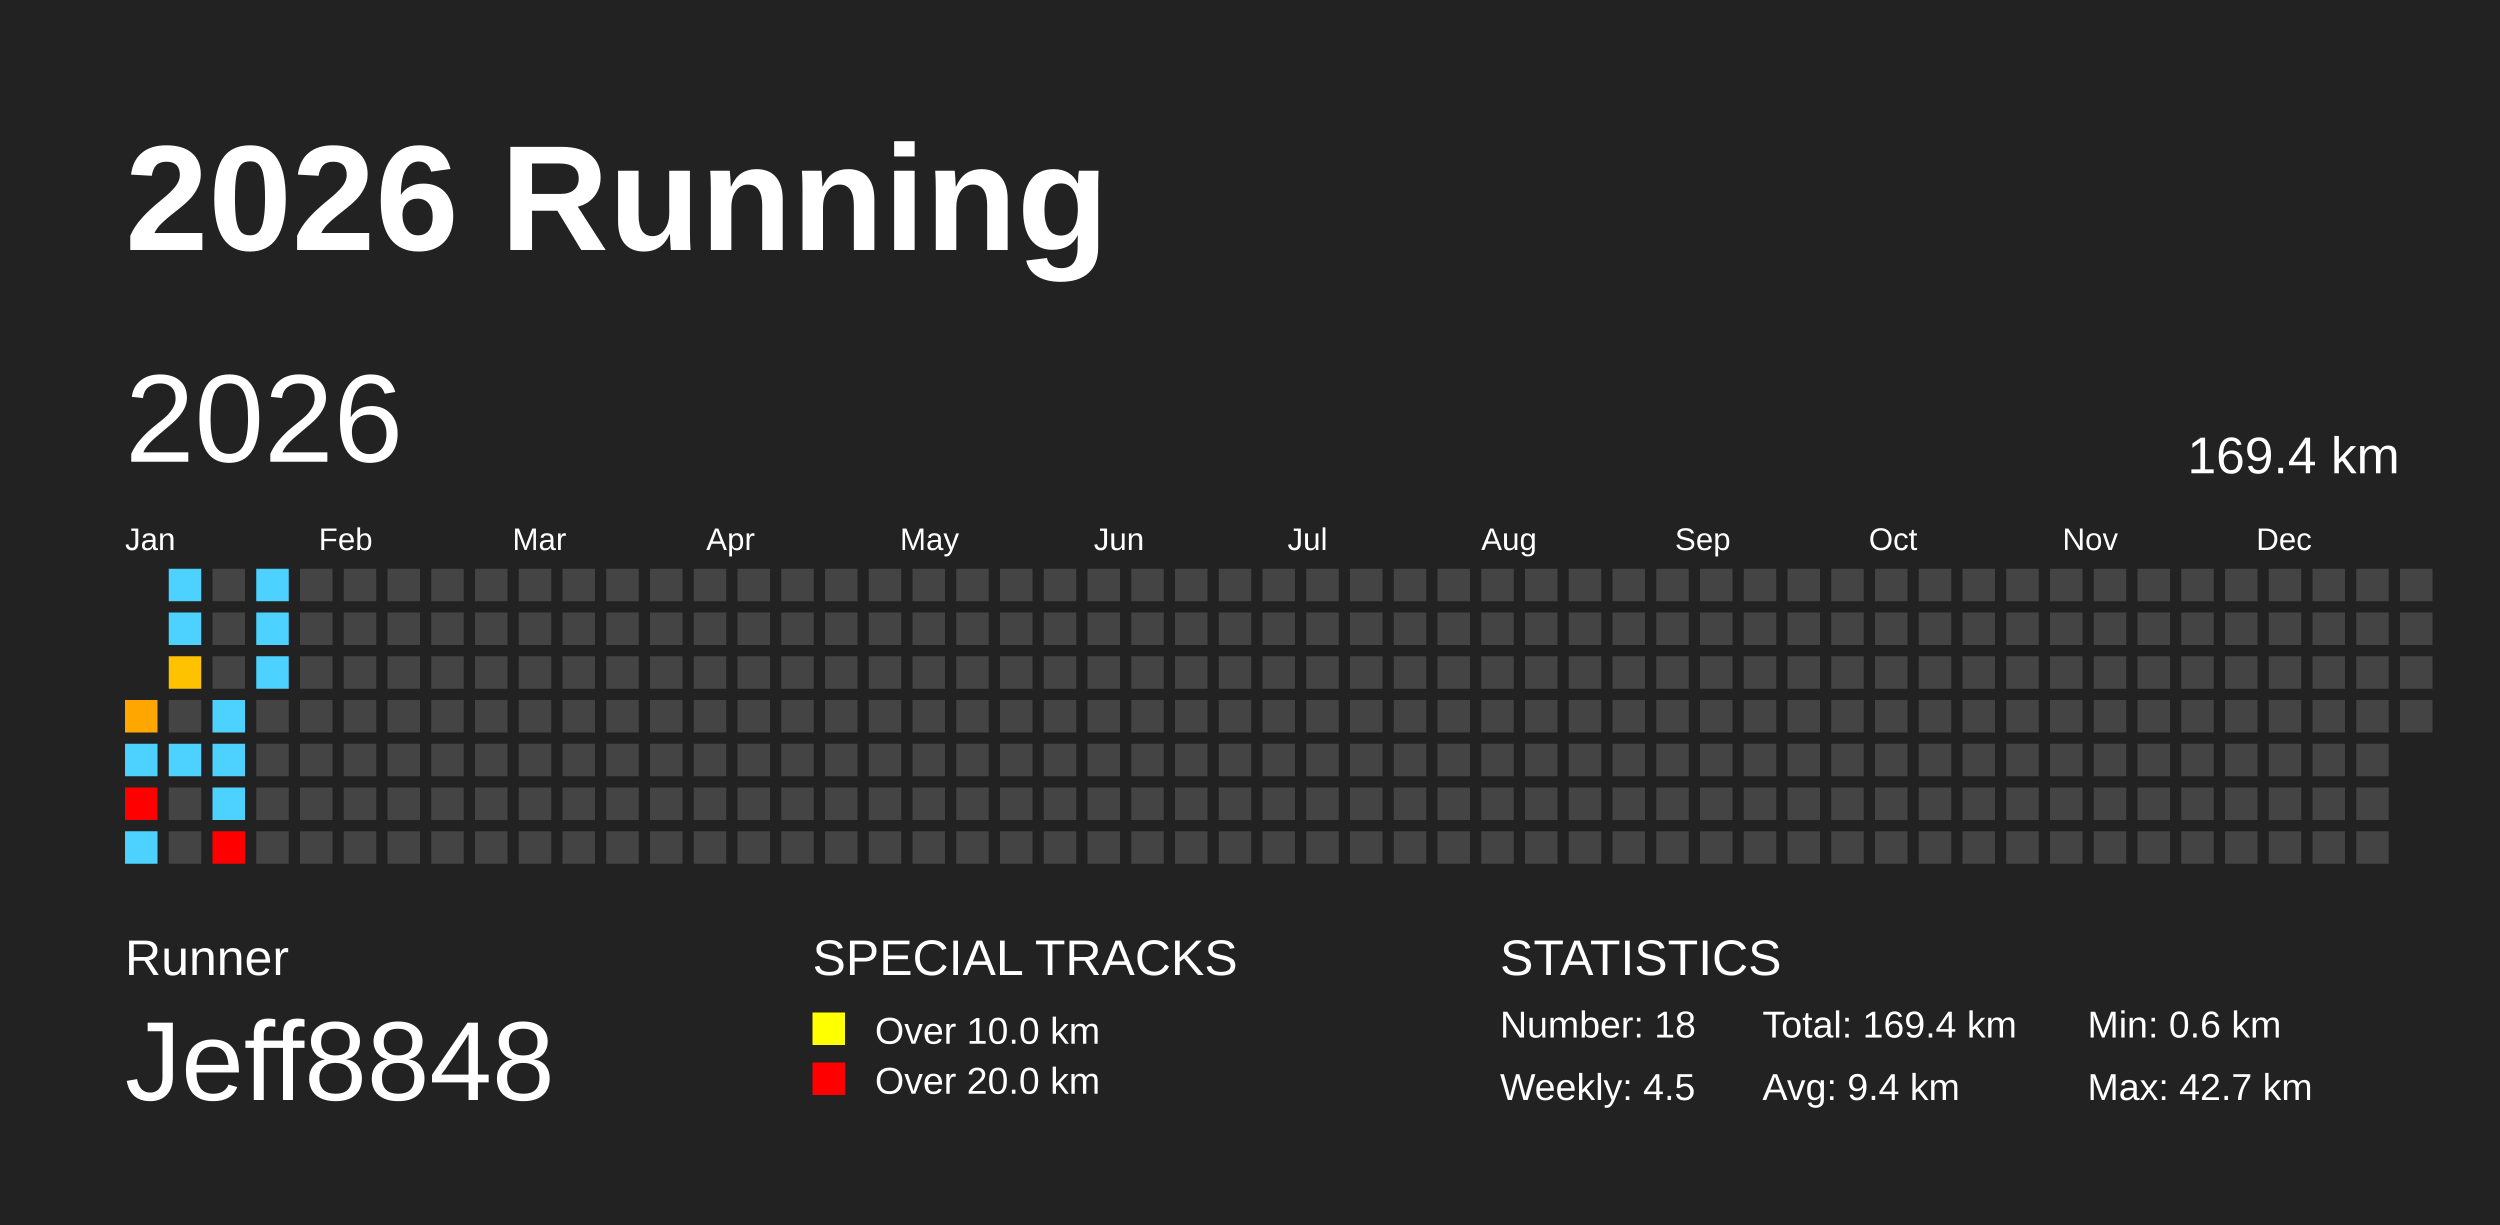
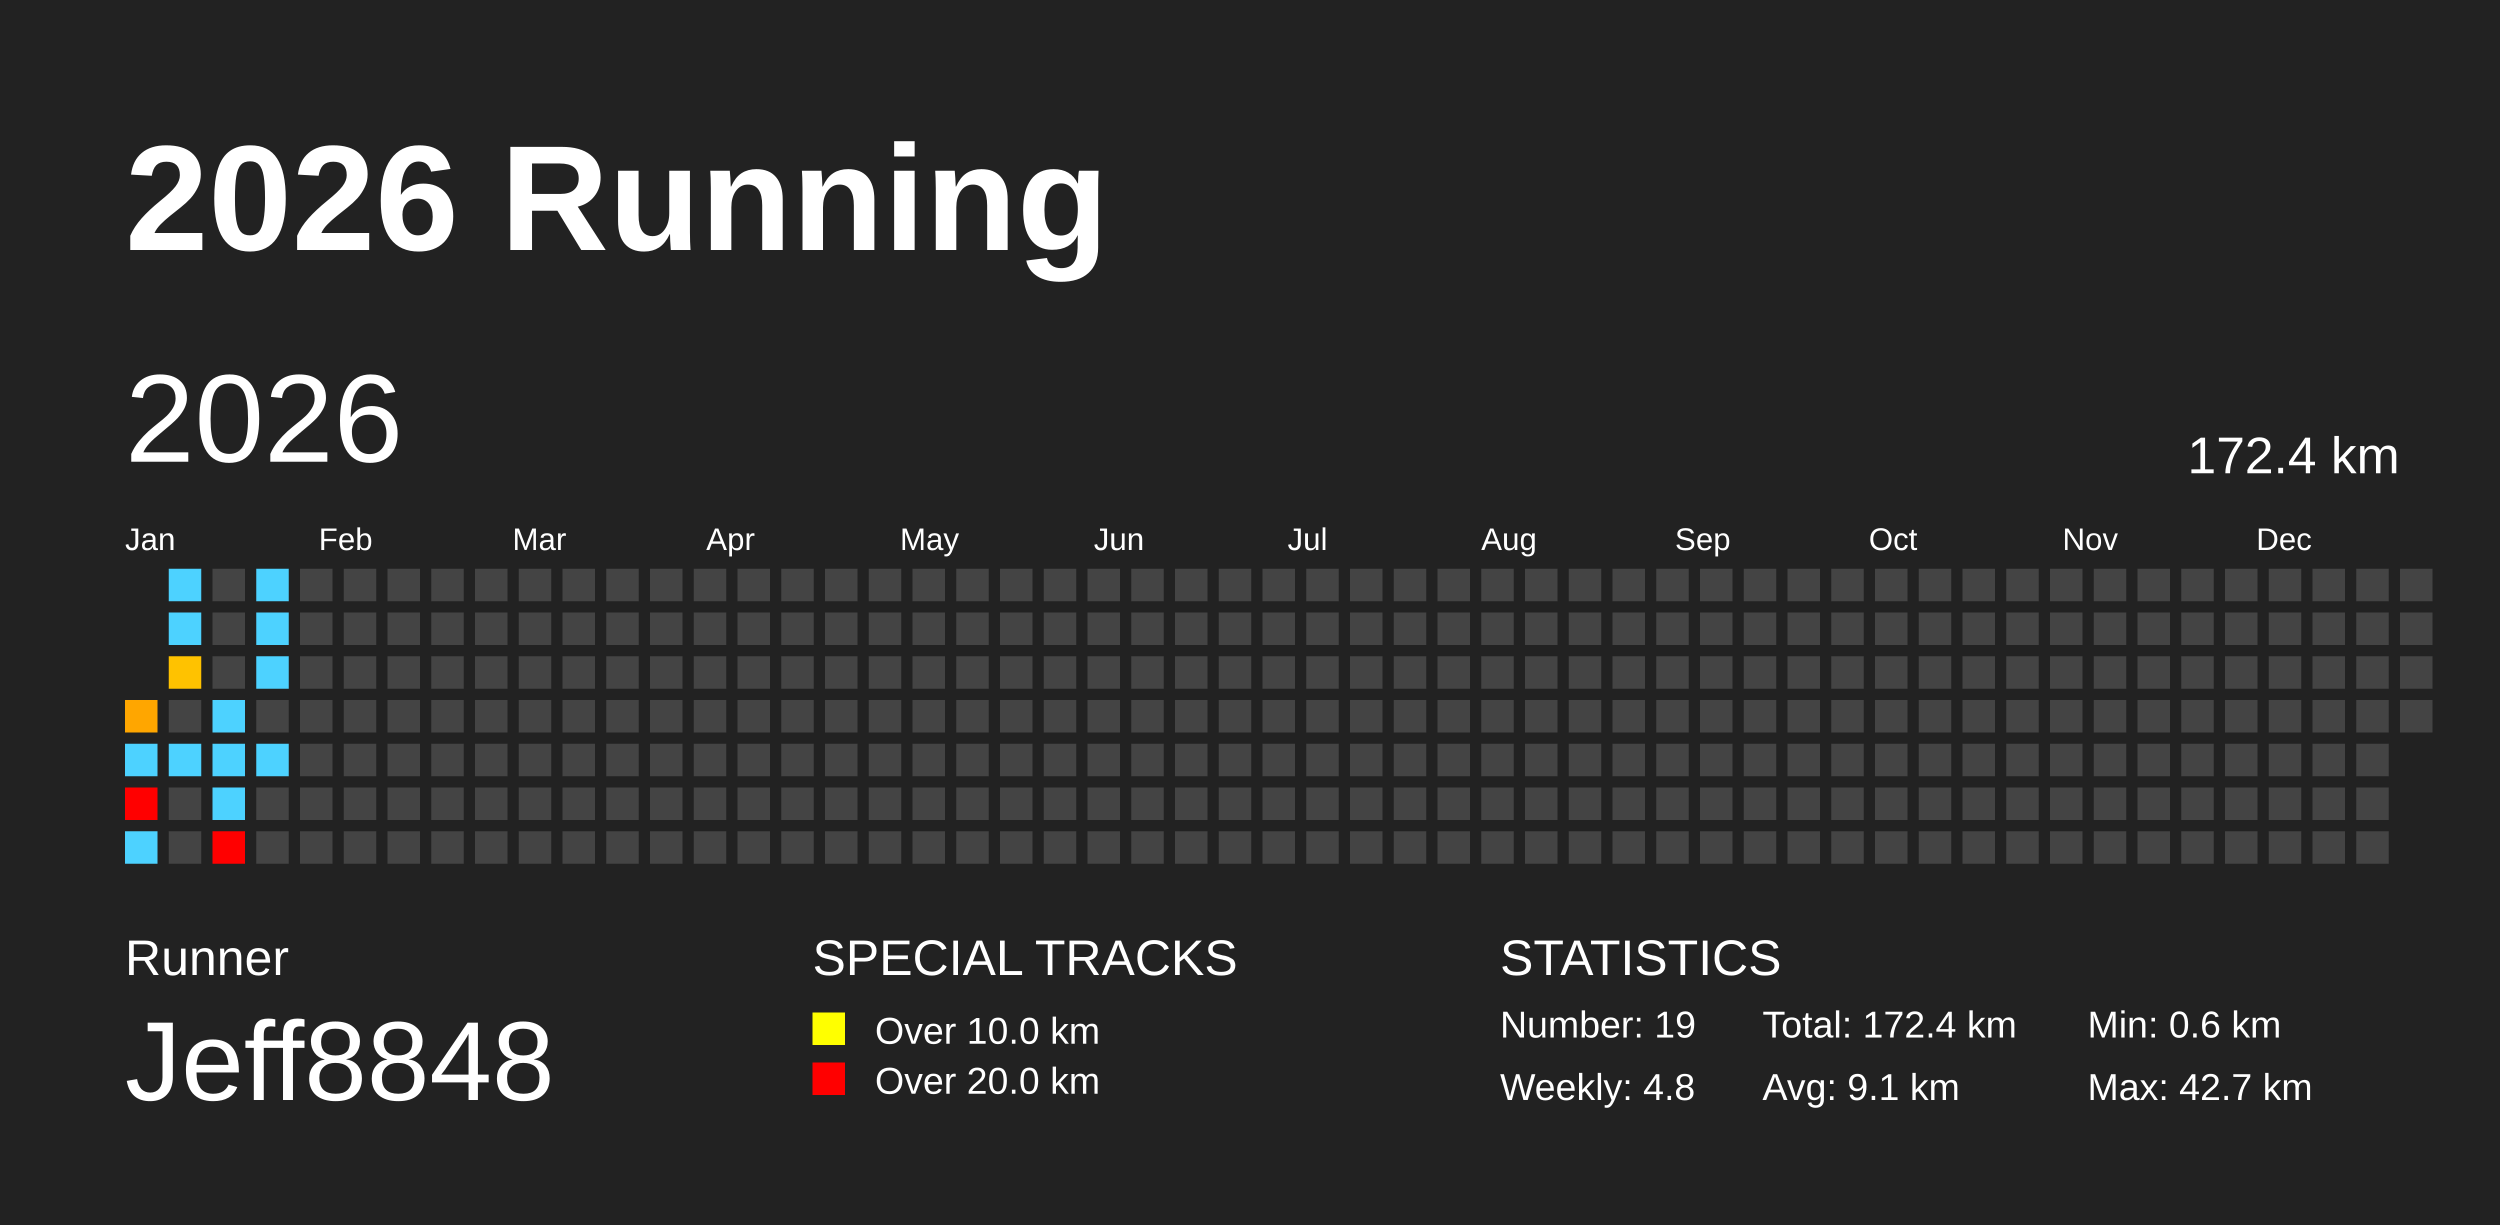
<svg xmlns="http://www.w3.org/2000/svg" baseProfile="full" height="98mm" version="1.1" viewBox="0,0,200,98" width="200mm">
  <defs />
  <rect fill="#222222" height="98" width="200" x="0" y="0" />
  <text fill="#FFFFFF" style="font-size:12px; font-family:Arial; font-weight:bold;" x="10" y="20">2026 Running</text>
  <text fill="#FFFFFF" style="font-size:4px; font-family:Arial" x="10" y="78">Runner</text>
  <text fill="#FFFFFF" style="font-size:9px; font-family:Arial" x="10" y="88">Jeff8848</text>
  <text fill="#FFFFFF" style="font-size:4px; font-family:Arial" x="65" y="78">SPECIAL TRACKS</text>
  <rect fill="yellow" height="2.6" width="2.6" x="65" y="81" />
  <text fill="#FFFFFF" style="font-size:3px; font-family:Arial" x="70" y="83.5">Over 10.0 km</text>
  <rect fill="red" height="2.6" width="2.6" x="65" y="85" />
  <text fill="#FFFFFF" style="font-size:3px; font-family:Arial" x="70" y="87.5">Over 20.0 km</text>
  <text fill="#FFFFFF" style="font-size:4px; font-family:Arial" x="120" y="78">STATISTICS</text>
-   <text fill="#FFFFFF" style="font-size:3px; font-family:Arial" x="120" y="83">Number: 18</text>
-   <text fill="#FFFFFF" style="font-size:3px; font-family:Arial" x="120" y="88">Weekly: 4.5</text>
-   <text fill="#FFFFFF" style="font-size:3px; font-family:Arial" x="141" y="83">Total: 169.4 km</text>
-   <text fill="#FFFFFF" style="font-size:3px; font-family:Arial" x="141" y="88">Avg: 9.4 km</text>
+   <text fill="#FFFFFF" style="font-size:3px; font-family:Arial" x="120" y="83">Number: 19</text>
+   <text fill="#FFFFFF" style="font-size:3px; font-family:Arial" x="120" y="88">Weekly: 4.8</text>
+   <text fill="#FFFFFF" style="font-size:3px; font-family:Arial" x="141" y="83">Total: 172.4 km</text>
+   <text fill="#FFFFFF" style="font-size:3px; font-family:Arial" x="141" y="88">Avg: 9.1 km</text>
  <text fill="#FFFFFF" style="font-size:3px; font-family:Arial" x="167" y="83">Min: 0.6 km</text>
  <text fill="#FFFFFF" style="font-size:3px; font-family:Arial" x="167" y="88">Max: 42.7 km</text>
  <text dominant-baseline="hanging" fill="#FFFFFF" style="font-size:10.0px; font-family:Arial;" x="10" y="30">2026</text>
-   <text dominant-baseline="hanging" fill="#FFFFFF" style="font-size:4.125px; font-family:Arial;" x="175" y="35">169.4 km</text>
+   <text dominant-baseline="hanging" fill="#FFFFFF" style="font-size:4.125px; font-family:Arial;" x="175" y="35">172.4 km</text>
  <text fill="#FFFFFF" style="font-size:2.5px; font-family:Arial" x="10.0" y="44">Jan</text>
  <text fill="#FFFFFF" style="font-size:2.5px; font-family:Arial" x="25.5" y="44">Feb</text>
  <text fill="#FFFFFF" style="font-size:2.5px; font-family:Arial" x="41.0" y="44">Mar</text>
  <text fill="#FFFFFF" style="font-size:2.5px; font-family:Arial" x="56.5" y="44">Apr</text>
  <text fill="#FFFFFF" style="font-size:2.5px; font-family:Arial" x="72.0" y="44">May</text>
  <text fill="#FFFFFF" style="font-size:2.5px; font-family:Arial" x="87.5" y="44">Jun</text>
  <text fill="#FFFFFF" style="font-size:2.5px; font-family:Arial" x="103.0" y="44">Jul</text>
  <text fill="#FFFFFF" style="font-size:2.5px; font-family:Arial" x="118.5" y="44">Aug</text>
  <text fill="#FFFFFF" style="font-size:2.5px; font-family:Arial" x="134.0" y="44">Sep</text>
  <text fill="#FFFFFF" style="font-size:2.5px; font-family:Arial" x="149.5" y="44">Oct</text>
  <text fill="#FFFFFF" style="font-size:2.5px; font-family:Arial" x="165.0" y="44">Nov</text>
  <text fill="#FFFFFF" style="font-size:2.5px; font-family:Arial" x="180.5" y="44">Dec</text>
  <rect fill="#ffa600" height="2.6" width="2.6" x="10.0" y="56.0" />
  <rect fill="#4dd2ff" height="2.6" width="2.6" x="10.0" y="59.5" />
  <rect fill="red" height="2.6" width="2.6" x="10.0" y="63.0" />
  <rect fill="#4dd2ff" height="2.6" width="2.6" x="10.0" y="66.5" />
  <rect fill="#4dd2ff" height="2.6" width="2.6" x="13.5" y="45.5" />
  <rect fill="#4dd2ff" height="2.6" width="2.6" x="13.5" y="49.0" />
  <rect fill="#ffc200" height="2.6" width="2.6" x="13.5" y="52.5" />
  <rect fill="#444444" height="2.6" width="2.6" x="13.5" y="56.0" />
  <rect fill="#4dd2ff" height="2.6" width="2.6" x="13.5" y="59.5" />
  <rect fill="#444444" height="2.6" width="2.6" x="13.5" y="63.0" />
  <rect fill="#444444" height="2.6" width="2.6" x="13.5" y="66.5" />
  <rect fill="#444444" height="2.6" width="2.6" x="17.0" y="45.5" />
  <rect fill="#444444" height="2.6" width="2.6" x="17.0" y="49.0" />
  <rect fill="#444444" height="2.6" width="2.6" x="17.0" y="52.5" />
  <rect fill="#4dd2ff" height="2.6" width="2.6" x="17.0" y="56.0" />
  <rect fill="#4dd2ff" height="2.6" width="2.6" x="17.0" y="59.5" />
  <rect fill="#4dd2ff" height="2.6" width="2.6" x="17.0" y="63.0" />
  <rect fill="red" height="2.6" width="2.6" x="17.0" y="66.5" />
  <rect fill="#4dd2ff" height="2.6" width="2.6" x="20.5" y="45.5" />
  <rect fill="#4dd2ff" height="2.6" width="2.6" x="20.5" y="49.0" />
  <rect fill="#4dd2ff" height="2.6" width="2.6" x="20.5" y="52.5" />
  <rect fill="#444444" height="2.6" width="2.6" x="20.5" y="56.0" />
-   <rect fill="#444444" height="2.6" width="2.6" x="20.5" y="59.5" />
+   <rect fill="#4dd2ff" height="2.6" width="2.6" x="20.5" y="59.5" />
  <rect fill="#444444" height="2.6" width="2.6" x="20.5" y="63.0" />
  <rect fill="#444444" height="2.6" width="2.6" x="20.5" y="66.5" />
  <rect fill="#444444" height="2.6" width="2.6" x="24.0" y="45.5" />
  <rect fill="#444444" height="2.6" width="2.6" x="24.0" y="49.0" />
  <rect fill="#444444" height="2.6" width="2.6" x="24.0" y="52.5" />
  <rect fill="#444444" height="2.6" width="2.6" x="24.0" y="56.0" />
  <rect fill="#444444" height="2.6" width="2.6" x="24.0" y="59.5" />
  <rect fill="#444444" height="2.6" width="2.6" x="24.0" y="63.0" />
  <rect fill="#444444" height="2.6" width="2.6" x="24.0" y="66.5" />
  <rect fill="#444444" height="2.6" width="2.6" x="27.5" y="45.5" />
  <rect fill="#444444" height="2.6" width="2.6" x="27.5" y="49.0" />
  <rect fill="#444444" height="2.6" width="2.6" x="27.5" y="52.5" />
  <rect fill="#444444" height="2.6" width="2.6" x="27.5" y="56.0" />
  <rect fill="#444444" height="2.6" width="2.6" x="27.5" y="59.5" />
  <rect fill="#444444" height="2.6" width="2.6" x="27.5" y="63.0" />
  <rect fill="#444444" height="2.6" width="2.6" x="27.5" y="66.5" />
  <rect fill="#444444" height="2.6" width="2.6" x="31.0" y="45.5" />
  <rect fill="#444444" height="2.6" width="2.6" x="31.0" y="49.0" />
  <rect fill="#444444" height="2.6" width="2.6" x="31.0" y="52.5" />
  <rect fill="#444444" height="2.6" width="2.6" x="31.0" y="56.0" />
  <rect fill="#444444" height="2.6" width="2.6" x="31.0" y="59.5" />
  <rect fill="#444444" height="2.6" width="2.6" x="31.0" y="63.0" />
  <rect fill="#444444" height="2.6" width="2.6" x="31.0" y="66.5" />
  <rect fill="#444444" height="2.6" width="2.6" x="34.5" y="45.5" />
  <rect fill="#444444" height="2.6" width="2.6" x="34.5" y="49.0" />
  <rect fill="#444444" height="2.6" width="2.6" x="34.5" y="52.5" />
  <rect fill="#444444" height="2.6" width="2.6" x="34.5" y="56.0" />
  <rect fill="#444444" height="2.6" width="2.6" x="34.5" y="59.5" />
  <rect fill="#444444" height="2.6" width="2.6" x="34.5" y="63.0" />
  <rect fill="#444444" height="2.6" width="2.6" x="34.5" y="66.5" />
  <rect fill="#444444" height="2.6" width="2.6" x="38.0" y="45.5" />
  <rect fill="#444444" height="2.6" width="2.6" x="38.0" y="49.0" />
  <rect fill="#444444" height="2.6" width="2.6" x="38.0" y="52.5" />
  <rect fill="#444444" height="2.6" width="2.6" x="38.0" y="56.0" />
  <rect fill="#444444" height="2.6" width="2.6" x="38.0" y="59.5" />
  <rect fill="#444444" height="2.6" width="2.6" x="38.0" y="63.0" />
  <rect fill="#444444" height="2.6" width="2.6" x="38.0" y="66.5" />
  <rect fill="#444444" height="2.6" width="2.6" x="41.5" y="45.5" />
  <rect fill="#444444" height="2.6" width="2.6" x="41.5" y="49.0" />
  <rect fill="#444444" height="2.6" width="2.6" x="41.5" y="52.5" />
  <rect fill="#444444" height="2.6" width="2.6" x="41.5" y="56.0" />
  <rect fill="#444444" height="2.6" width="2.6" x="41.5" y="59.5" />
  <rect fill="#444444" height="2.6" width="2.6" x="41.5" y="63.0" />
  <rect fill="#444444" height="2.6" width="2.6" x="41.5" y="66.5" />
  <rect fill="#444444" height="2.6" width="2.6" x="45.0" y="45.5" />
  <rect fill="#444444" height="2.6" width="2.6" x="45.0" y="49.0" />
  <rect fill="#444444" height="2.6" width="2.6" x="45.0" y="52.5" />
  <rect fill="#444444" height="2.6" width="2.6" x="45.0" y="56.0" />
  <rect fill="#444444" height="2.6" width="2.6" x="45.0" y="59.5" />
  <rect fill="#444444" height="2.6" width="2.6" x="45.0" y="63.0" />
  <rect fill="#444444" height="2.6" width="2.6" x="45.0" y="66.5" />
  <rect fill="#444444" height="2.6" width="2.6" x="48.5" y="45.5" />
  <rect fill="#444444" height="2.6" width="2.6" x="48.5" y="49.0" />
  <rect fill="#444444" height="2.6" width="2.6" x="48.5" y="52.5" />
  <rect fill="#444444" height="2.6" width="2.6" x="48.5" y="56.0" />
  <rect fill="#444444" height="2.6" width="2.6" x="48.5" y="59.5" />
  <rect fill="#444444" height="2.6" width="2.6" x="48.5" y="63.0" />
  <rect fill="#444444" height="2.6" width="2.6" x="48.5" y="66.5" />
  <rect fill="#444444" height="2.6" width="2.6" x="52.0" y="45.5" />
  <rect fill="#444444" height="2.6" width="2.6" x="52.0" y="49.0" />
  <rect fill="#444444" height="2.6" width="2.6" x="52.0" y="52.5" />
  <rect fill="#444444" height="2.6" width="2.6" x="52.0" y="56.0" />
  <rect fill="#444444" height="2.6" width="2.6" x="52.0" y="59.5" />
  <rect fill="#444444" height="2.6" width="2.6" x="52.0" y="63.0" />
  <rect fill="#444444" height="2.6" width="2.6" x="52.0" y="66.5" />
  <rect fill="#444444" height="2.6" width="2.6" x="55.5" y="45.5" />
  <rect fill="#444444" height="2.6" width="2.6" x="55.5" y="49.0" />
  <rect fill="#444444" height="2.6" width="2.6" x="55.5" y="52.5" />
  <rect fill="#444444" height="2.6" width="2.6" x="55.5" y="56.0" />
  <rect fill="#444444" height="2.6" width="2.6" x="55.5" y="59.5" />
  <rect fill="#444444" height="2.6" width="2.6" x="55.5" y="63.0" />
  <rect fill="#444444" height="2.6" width="2.6" x="55.5" y="66.5" />
  <rect fill="#444444" height="2.6" width="2.6" x="59.0" y="45.5" />
  <rect fill="#444444" height="2.6" width="2.6" x="59.0" y="49.0" />
  <rect fill="#444444" height="2.6" width="2.6" x="59.0" y="52.5" />
  <rect fill="#444444" height="2.6" width="2.6" x="59.0" y="56.0" />
  <rect fill="#444444" height="2.6" width="2.6" x="59.0" y="59.5" />
  <rect fill="#444444" height="2.6" width="2.6" x="59.0" y="63.0" />
  <rect fill="#444444" height="2.6" width="2.6" x="59.0" y="66.5" />
  <rect fill="#444444" height="2.6" width="2.6" x="62.5" y="45.5" />
  <rect fill="#444444" height="2.6" width="2.6" x="62.5" y="49.0" />
  <rect fill="#444444" height="2.6" width="2.6" x="62.5" y="52.5" />
  <rect fill="#444444" height="2.6" width="2.6" x="62.5" y="56.0" />
  <rect fill="#444444" height="2.6" width="2.6" x="62.5" y="59.5" />
  <rect fill="#444444" height="2.6" width="2.6" x="62.5" y="63.0" />
  <rect fill="#444444" height="2.6" width="2.6" x="62.5" y="66.5" />
  <rect fill="#444444" height="2.6" width="2.6" x="66.0" y="45.5" />
  <rect fill="#444444" height="2.6" width="2.6" x="66.0" y="49.0" />
  <rect fill="#444444" height="2.6" width="2.6" x="66.0" y="52.5" />
  <rect fill="#444444" height="2.6" width="2.6" x="66.0" y="56.0" />
  <rect fill="#444444" height="2.6" width="2.6" x="66.0" y="59.5" />
  <rect fill="#444444" height="2.6" width="2.6" x="66.0" y="63.0" />
  <rect fill="#444444" height="2.6" width="2.6" x="66.0" y="66.5" />
  <rect fill="#444444" height="2.6" width="2.6" x="69.5" y="45.5" />
  <rect fill="#444444" height="2.6" width="2.6" x="69.5" y="49.0" />
  <rect fill="#444444" height="2.6" width="2.6" x="69.5" y="52.5" />
  <rect fill="#444444" height="2.6" width="2.6" x="69.5" y="56.0" />
  <rect fill="#444444" height="2.6" width="2.6" x="69.5" y="59.5" />
  <rect fill="#444444" height="2.6" width="2.6" x="69.5" y="63.0" />
  <rect fill="#444444" height="2.6" width="2.6" x="69.5" y="66.5" />
  <rect fill="#444444" height="2.6" width="2.6" x="73.0" y="45.5" />
  <rect fill="#444444" height="2.6" width="2.6" x="73.0" y="49.0" />
  <rect fill="#444444" height="2.6" width="2.6" x="73.0" y="52.5" />
  <rect fill="#444444" height="2.6" width="2.6" x="73.0" y="56.0" />
  <rect fill="#444444" height="2.6" width="2.6" x="73.0" y="59.5" />
  <rect fill="#444444" height="2.6" width="2.6" x="73.0" y="63.0" />
  <rect fill="#444444" height="2.6" width="2.6" x="73.0" y="66.5" />
  <rect fill="#444444" height="2.6" width="2.6" x="76.5" y="45.5" />
  <rect fill="#444444" height="2.6" width="2.6" x="76.5" y="49.0" />
  <rect fill="#444444" height="2.6" width="2.6" x="76.5" y="52.5" />
  <rect fill="#444444" height="2.6" width="2.6" x="76.5" y="56.0" />
  <rect fill="#444444" height="2.6" width="2.6" x="76.5" y="59.5" />
  <rect fill="#444444" height="2.6" width="2.6" x="76.5" y="63.0" />
  <rect fill="#444444" height="2.6" width="2.6" x="76.5" y="66.5" />
  <rect fill="#444444" height="2.6" width="2.6" x="80.0" y="45.5" />
  <rect fill="#444444" height="2.6" width="2.6" x="80.0" y="49.0" />
  <rect fill="#444444" height="2.6" width="2.6" x="80.0" y="52.5" />
  <rect fill="#444444" height="2.6" width="2.6" x="80.0" y="56.0" />
  <rect fill="#444444" height="2.6" width="2.6" x="80.0" y="59.5" />
  <rect fill="#444444" height="2.6" width="2.6" x="80.0" y="63.0" />
  <rect fill="#444444" height="2.6" width="2.6" x="80.0" y="66.5" />
  <rect fill="#444444" height="2.6" width="2.6" x="83.5" y="45.5" />
  <rect fill="#444444" height="2.6" width="2.6" x="83.5" y="49.0" />
  <rect fill="#444444" height="2.6" width="2.6" x="83.5" y="52.5" />
  <rect fill="#444444" height="2.6" width="2.6" x="83.5" y="56.0" />
  <rect fill="#444444" height="2.6" width="2.6" x="83.5" y="59.5" />
  <rect fill="#444444" height="2.6" width="2.6" x="83.5" y="63.0" />
  <rect fill="#444444" height="2.6" width="2.6" x="83.5" y="66.5" />
  <rect fill="#444444" height="2.6" width="2.6" x="87.0" y="45.5" />
  <rect fill="#444444" height="2.6" width="2.6" x="87.0" y="49.0" />
  <rect fill="#444444" height="2.6" width="2.6" x="87.0" y="52.5" />
  <rect fill="#444444" height="2.6" width="2.6" x="87.0" y="56.0" />
  <rect fill="#444444" height="2.6" width="2.6" x="87.0" y="59.5" />
  <rect fill="#444444" height="2.6" width="2.6" x="87.0" y="63.0" />
  <rect fill="#444444" height="2.6" width="2.6" x="87.0" y="66.5" />
  <rect fill="#444444" height="2.6" width="2.6" x="90.5" y="45.5" />
  <rect fill="#444444" height="2.6" width="2.6" x="90.5" y="49.0" />
  <rect fill="#444444" height="2.6" width="2.6" x="90.5" y="52.5" />
  <rect fill="#444444" height="2.6" width="2.6" x="90.5" y="56.0" />
  <rect fill="#444444" height="2.6" width="2.6" x="90.5" y="59.5" />
  <rect fill="#444444" height="2.6" width="2.6" x="90.5" y="63.0" />
  <rect fill="#444444" height="2.6" width="2.6" x="90.5" y="66.5" />
  <rect fill="#444444" height="2.6" width="2.6" x="94.0" y="45.5" />
  <rect fill="#444444" height="2.6" width="2.6" x="94.0" y="49.0" />
  <rect fill="#444444" height="2.6" width="2.6" x="94.0" y="52.5" />
  <rect fill="#444444" height="2.6" width="2.6" x="94.0" y="56.0" />
  <rect fill="#444444" height="2.6" width="2.6" x="94.0" y="59.5" />
  <rect fill="#444444" height="2.6" width="2.6" x="94.0" y="63.0" />
  <rect fill="#444444" height="2.6" width="2.6" x="94.0" y="66.5" />
  <rect fill="#444444" height="2.6" width="2.6" x="97.5" y="45.5" />
  <rect fill="#444444" height="2.6" width="2.6" x="97.5" y="49.0" />
  <rect fill="#444444" height="2.6" width="2.6" x="97.5" y="52.5" />
  <rect fill="#444444" height="2.6" width="2.6" x="97.5" y="56.0" />
  <rect fill="#444444" height="2.6" width="2.6" x="97.5" y="59.5" />
  <rect fill="#444444" height="2.6" width="2.6" x="97.5" y="63.0" />
  <rect fill="#444444" height="2.6" width="2.6" x="97.5" y="66.5" />
  <rect fill="#444444" height="2.6" width="2.6" x="101.0" y="45.5" />
  <rect fill="#444444" height="2.6" width="2.6" x="101.0" y="49.0" />
  <rect fill="#444444" height="2.6" width="2.6" x="101.0" y="52.5" />
  <rect fill="#444444" height="2.6" width="2.6" x="101.0" y="56.0" />
  <rect fill="#444444" height="2.6" width="2.6" x="101.0" y="59.5" />
  <rect fill="#444444" height="2.6" width="2.6" x="101.0" y="63.0" />
  <rect fill="#444444" height="2.6" width="2.6" x="101.0" y="66.5" />
  <rect fill="#444444" height="2.6" width="2.6" x="104.5" y="45.5" />
  <rect fill="#444444" height="2.6" width="2.6" x="104.5" y="49.0" />
  <rect fill="#444444" height="2.6" width="2.6" x="104.5" y="52.5" />
  <rect fill="#444444" height="2.6" width="2.6" x="104.5" y="56.0" />
  <rect fill="#444444" height="2.6" width="2.6" x="104.5" y="59.5" />
  <rect fill="#444444" height="2.6" width="2.6" x="104.5" y="63.0" />
  <rect fill="#444444" height="2.6" width="2.6" x="104.5" y="66.5" />
  <rect fill="#444444" height="2.6" width="2.6" x="108.0" y="45.5" />
  <rect fill="#444444" height="2.6" width="2.6" x="108.0" y="49.0" />
  <rect fill="#444444" height="2.6" width="2.6" x="108.0" y="52.5" />
  <rect fill="#444444" height="2.6" width="2.6" x="108.0" y="56.0" />
  <rect fill="#444444" height="2.6" width="2.6" x="108.0" y="59.5" />
  <rect fill="#444444" height="2.6" width="2.6" x="108.0" y="63.0" />
  <rect fill="#444444" height="2.6" width="2.6" x="108.0" y="66.5" />
  <rect fill="#444444" height="2.6" width="2.6" x="111.5" y="45.5" />
  <rect fill="#444444" height="2.6" width="2.6" x="111.5" y="49.0" />
  <rect fill="#444444" height="2.6" width="2.6" x="111.5" y="52.5" />
  <rect fill="#444444" height="2.6" width="2.6" x="111.5" y="56.0" />
  <rect fill="#444444" height="2.6" width="2.6" x="111.5" y="59.5" />
  <rect fill="#444444" height="2.6" width="2.6" x="111.5" y="63.0" />
  <rect fill="#444444" height="2.6" width="2.6" x="111.5" y="66.5" />
  <rect fill="#444444" height="2.6" width="2.6" x="115.0" y="45.5" />
  <rect fill="#444444" height="2.6" width="2.6" x="115.0" y="49.0" />
  <rect fill="#444444" height="2.6" width="2.6" x="115.0" y="52.5" />
  <rect fill="#444444" height="2.6" width="2.6" x="115.0" y="56.0" />
  <rect fill="#444444" height="2.6" width="2.6" x="115.0" y="59.5" />
  <rect fill="#444444" height="2.6" width="2.6" x="115.0" y="63.0" />
  <rect fill="#444444" height="2.6" width="2.6" x="115.0" y="66.5" />
  <rect fill="#444444" height="2.6" width="2.6" x="118.5" y="45.5" />
  <rect fill="#444444" height="2.6" width="2.6" x="118.5" y="49.0" />
  <rect fill="#444444" height="2.6" width="2.6" x="118.5" y="52.5" />
  <rect fill="#444444" height="2.6" width="2.6" x="118.5" y="56.0" />
  <rect fill="#444444" height="2.6" width="2.6" x="118.5" y="59.5" />
  <rect fill="#444444" height="2.6" width="2.6" x="118.5" y="63.0" />
  <rect fill="#444444" height="2.6" width="2.6" x="118.5" y="66.5" />
  <rect fill="#444444" height="2.6" width="2.6" x="122.0" y="45.5" />
  <rect fill="#444444" height="2.6" width="2.6" x="122.0" y="49.0" />
  <rect fill="#444444" height="2.6" width="2.6" x="122.0" y="52.5" />
  <rect fill="#444444" height="2.6" width="2.6" x="122.0" y="56.0" />
  <rect fill="#444444" height="2.6" width="2.6" x="122.0" y="59.5" />
  <rect fill="#444444" height="2.6" width="2.6" x="122.0" y="63.0" />
  <rect fill="#444444" height="2.6" width="2.6" x="122.0" y="66.5" />
  <rect fill="#444444" height="2.6" width="2.6" x="125.5" y="45.5" />
  <rect fill="#444444" height="2.6" width="2.6" x="125.5" y="49.0" />
  <rect fill="#444444" height="2.6" width="2.6" x="125.5" y="52.5" />
  <rect fill="#444444" height="2.6" width="2.6" x="125.5" y="56.0" />
  <rect fill="#444444" height="2.6" width="2.6" x="125.5" y="59.5" />
  <rect fill="#444444" height="2.6" width="2.6" x="125.5" y="63.0" />
  <rect fill="#444444" height="2.6" width="2.6" x="125.5" y="66.5" />
  <rect fill="#444444" height="2.6" width="2.6" x="129.0" y="45.5" />
  <rect fill="#444444" height="2.6" width="2.6" x="129.0" y="49.0" />
  <rect fill="#444444" height="2.6" width="2.6" x="129.0" y="52.5" />
  <rect fill="#444444" height="2.6" width="2.6" x="129.0" y="56.0" />
  <rect fill="#444444" height="2.6" width="2.6" x="129.0" y="59.5" />
  <rect fill="#444444" height="2.6" width="2.6" x="129.0" y="63.0" />
  <rect fill="#444444" height="2.6" width="2.6" x="129.0" y="66.5" />
  <rect fill="#444444" height="2.6" width="2.6" x="132.5" y="45.5" />
  <rect fill="#444444" height="2.6" width="2.6" x="132.5" y="49.0" />
  <rect fill="#444444" height="2.6" width="2.6" x="132.5" y="52.5" />
  <rect fill="#444444" height="2.6" width="2.6" x="132.5" y="56.0" />
  <rect fill="#444444" height="2.6" width="2.6" x="132.5" y="59.5" />
  <rect fill="#444444" height="2.6" width="2.6" x="132.5" y="63.0" />
  <rect fill="#444444" height="2.6" width="2.6" x="132.5" y="66.5" />
  <rect fill="#444444" height="2.6" width="2.6" x="136.0" y="45.5" />
  <rect fill="#444444" height="2.6" width="2.6" x="136.0" y="49.0" />
  <rect fill="#444444" height="2.6" width="2.6" x="136.0" y="52.5" />
  <rect fill="#444444" height="2.6" width="2.6" x="136.0" y="56.0" />
  <rect fill="#444444" height="2.6" width="2.6" x="136.0" y="59.5" />
  <rect fill="#444444" height="2.6" width="2.6" x="136.0" y="63.0" />
  <rect fill="#444444" height="2.6" width="2.6" x="136.0" y="66.5" />
  <rect fill="#444444" height="2.6" width="2.6" x="139.5" y="45.5" />
  <rect fill="#444444" height="2.6" width="2.6" x="139.5" y="49.0" />
  <rect fill="#444444" height="2.6" width="2.6" x="139.5" y="52.5" />
  <rect fill="#444444" height="2.6" width="2.6" x="139.5" y="56.0" />
  <rect fill="#444444" height="2.6" width="2.6" x="139.5" y="59.5" />
  <rect fill="#444444" height="2.6" width="2.6" x="139.5" y="63.0" />
  <rect fill="#444444" height="2.6" width="2.6" x="139.5" y="66.5" />
  <rect fill="#444444" height="2.6" width="2.6" x="143.0" y="45.5" />
  <rect fill="#444444" height="2.6" width="2.6" x="143.0" y="49.0" />
  <rect fill="#444444" height="2.6" width="2.6" x="143.0" y="52.5" />
  <rect fill="#444444" height="2.6" width="2.6" x="143.0" y="56.0" />
  <rect fill="#444444" height="2.6" width="2.6" x="143.0" y="59.5" />
  <rect fill="#444444" height="2.6" width="2.6" x="143.0" y="63.0" />
  <rect fill="#444444" height="2.6" width="2.6" x="143.0" y="66.5" />
  <rect fill="#444444" height="2.6" width="2.6" x="146.5" y="45.5" />
  <rect fill="#444444" height="2.6" width="2.6" x="146.5" y="49.0" />
  <rect fill="#444444" height="2.6" width="2.6" x="146.5" y="52.5" />
  <rect fill="#444444" height="2.6" width="2.6" x="146.5" y="56.0" />
  <rect fill="#444444" height="2.6" width="2.6" x="146.5" y="59.5" />
  <rect fill="#444444" height="2.6" width="2.6" x="146.5" y="63.0" />
  <rect fill="#444444" height="2.6" width="2.6" x="146.5" y="66.5" />
  <rect fill="#444444" height="2.6" width="2.6" x="150.0" y="45.5" />
  <rect fill="#444444" height="2.6" width="2.6" x="150.0" y="49.0" />
  <rect fill="#444444" height="2.6" width="2.6" x="150.0" y="52.5" />
  <rect fill="#444444" height="2.6" width="2.6" x="150.0" y="56.0" />
  <rect fill="#444444" height="2.6" width="2.6" x="150.0" y="59.5" />
  <rect fill="#444444" height="2.6" width="2.6" x="150.0" y="63.0" />
  <rect fill="#444444" height="2.6" width="2.6" x="150.0" y="66.5" />
  <rect fill="#444444" height="2.6" width="2.6" x="153.5" y="45.5" />
  <rect fill="#444444" height="2.6" width="2.6" x="153.5" y="49.0" />
  <rect fill="#444444" height="2.6" width="2.6" x="153.5" y="52.5" />
  <rect fill="#444444" height="2.6" width="2.6" x="153.5" y="56.0" />
  <rect fill="#444444" height="2.6" width="2.6" x="153.5" y="59.5" />
  <rect fill="#444444" height="2.6" width="2.6" x="153.5" y="63.0" />
  <rect fill="#444444" height="2.6" width="2.6" x="153.5" y="66.5" />
  <rect fill="#444444" height="2.6" width="2.6" x="157.0" y="45.5" />
  <rect fill="#444444" height="2.6" width="2.6" x="157.0" y="49.0" />
  <rect fill="#444444" height="2.6" width="2.6" x="157.0" y="52.5" />
  <rect fill="#444444" height="2.6" width="2.6" x="157.0" y="56.0" />
  <rect fill="#444444" height="2.6" width="2.6" x="157.0" y="59.5" />
  <rect fill="#444444" height="2.6" width="2.6" x="157.0" y="63.0" />
  <rect fill="#444444" height="2.6" width="2.6" x="157.0" y="66.5" />
  <rect fill="#444444" height="2.6" width="2.6" x="160.5" y="45.5" />
  <rect fill="#444444" height="2.6" width="2.6" x="160.5" y="49.0" />
  <rect fill="#444444" height="2.6" width="2.6" x="160.5" y="52.5" />
  <rect fill="#444444" height="2.6" width="2.6" x="160.5" y="56.0" />
  <rect fill="#444444" height="2.6" width="2.6" x="160.5" y="59.5" />
  <rect fill="#444444" height="2.6" width="2.6" x="160.5" y="63.0" />
  <rect fill="#444444" height="2.6" width="2.6" x="160.5" y="66.5" />
  <rect fill="#444444" height="2.6" width="2.6" x="164.0" y="45.5" />
  <rect fill="#444444" height="2.6" width="2.6" x="164.0" y="49.0" />
  <rect fill="#444444" height="2.6" width="2.6" x="164.0" y="52.5" />
  <rect fill="#444444" height="2.6" width="2.6" x="164.0" y="56.0" />
  <rect fill="#444444" height="2.6" width="2.6" x="164.0" y="59.5" />
  <rect fill="#444444" height="2.6" width="2.6" x="164.0" y="63.0" />
  <rect fill="#444444" height="2.6" width="2.6" x="164.0" y="66.5" />
  <rect fill="#444444" height="2.6" width="2.6" x="167.5" y="45.5" />
  <rect fill="#444444" height="2.6" width="2.6" x="167.5" y="49.0" />
  <rect fill="#444444" height="2.6" width="2.6" x="167.5" y="52.5" />
  <rect fill="#444444" height="2.6" width="2.6" x="167.5" y="56.0" />
  <rect fill="#444444" height="2.6" width="2.6" x="167.5" y="59.5" />
  <rect fill="#444444" height="2.6" width="2.6" x="167.5" y="63.0" />
  <rect fill="#444444" height="2.6" width="2.6" x="167.5" y="66.5" />
  <rect fill="#444444" height="2.6" width="2.6" x="171.0" y="45.5" />
  <rect fill="#444444" height="2.6" width="2.6" x="171.0" y="49.0" />
  <rect fill="#444444" height="2.6" width="2.6" x="171.0" y="52.5" />
  <rect fill="#444444" height="2.6" width="2.6" x="171.0" y="56.0" />
  <rect fill="#444444" height="2.6" width="2.6" x="171.0" y="59.5" />
  <rect fill="#444444" height="2.6" width="2.6" x="171.0" y="63.0" />
  <rect fill="#444444" height="2.6" width="2.6" x="171.0" y="66.5" />
  <rect fill="#444444" height="2.6" width="2.6" x="174.5" y="45.5" />
  <rect fill="#444444" height="2.6" width="2.6" x="174.5" y="49.0" />
  <rect fill="#444444" height="2.6" width="2.6" x="174.5" y="52.5" />
  <rect fill="#444444" height="2.6" width="2.6" x="174.5" y="56.0" />
  <rect fill="#444444" height="2.6" width="2.6" x="174.5" y="59.5" />
  <rect fill="#444444" height="2.6" width="2.6" x="174.5" y="63.0" />
  <rect fill="#444444" height="2.6" width="2.6" x="174.5" y="66.5" />
  <rect fill="#444444" height="2.6" width="2.6" x="178.0" y="45.5" />
  <rect fill="#444444" height="2.6" width="2.6" x="178.0" y="49.0" />
  <rect fill="#444444" height="2.6" width="2.6" x="178.0" y="52.5" />
  <rect fill="#444444" height="2.6" width="2.6" x="178.0" y="56.0" />
  <rect fill="#444444" height="2.6" width="2.6" x="178.0" y="59.5" />
  <rect fill="#444444" height="2.6" width="2.6" x="178.0" y="63.0" />
  <rect fill="#444444" height="2.6" width="2.6" x="178.0" y="66.5" />
  <rect fill="#444444" height="2.6" width="2.6" x="181.5" y="45.5" />
  <rect fill="#444444" height="2.6" width="2.6" x="181.5" y="49.0" />
  <rect fill="#444444" height="2.6" width="2.6" x="181.5" y="52.5" />
  <rect fill="#444444" height="2.6" width="2.6" x="181.5" y="56.0" />
  <rect fill="#444444" height="2.6" width="2.6" x="181.5" y="59.5" />
  <rect fill="#444444" height="2.6" width="2.6" x="181.5" y="63.0" />
  <rect fill="#444444" height="2.6" width="2.6" x="181.5" y="66.5" />
  <rect fill="#444444" height="2.6" width="2.6" x="185.0" y="45.5" />
  <rect fill="#444444" height="2.6" width="2.6" x="185.0" y="49.0" />
  <rect fill="#444444" height="2.6" width="2.6" x="185.0" y="52.5" />
  <rect fill="#444444" height="2.6" width="2.6" x="185.0" y="56.0" />
  <rect fill="#444444" height="2.6" width="2.6" x="185.0" y="59.5" />
  <rect fill="#444444" height="2.6" width="2.6" x="185.0" y="63.0" />
  <rect fill="#444444" height="2.6" width="2.6" x="185.0" y="66.5" />
  <rect fill="#444444" height="2.6" width="2.6" x="188.5" y="45.5" />
  <rect fill="#444444" height="2.6" width="2.6" x="188.5" y="49.0" />
  <rect fill="#444444" height="2.6" width="2.6" x="188.5" y="52.5" />
  <rect fill="#444444" height="2.6" width="2.6" x="188.5" y="56.0" />
  <rect fill="#444444" height="2.6" width="2.6" x="188.5" y="59.5" />
  <rect fill="#444444" height="2.6" width="2.6" x="188.5" y="63.0" />
  <rect fill="#444444" height="2.6" width="2.6" x="188.5" y="66.5" />
  <rect fill="#444444" height="2.6" width="2.6" x="192.0" y="45.5" />
  <rect fill="#444444" height="2.6" width="2.6" x="192.0" y="49.0" />
  <rect fill="#444444" height="2.6" width="2.6" x="192.0" y="52.5" />
  <rect fill="#444444" height="2.6" width="2.6" x="192.0" y="56.0" />
</svg>
